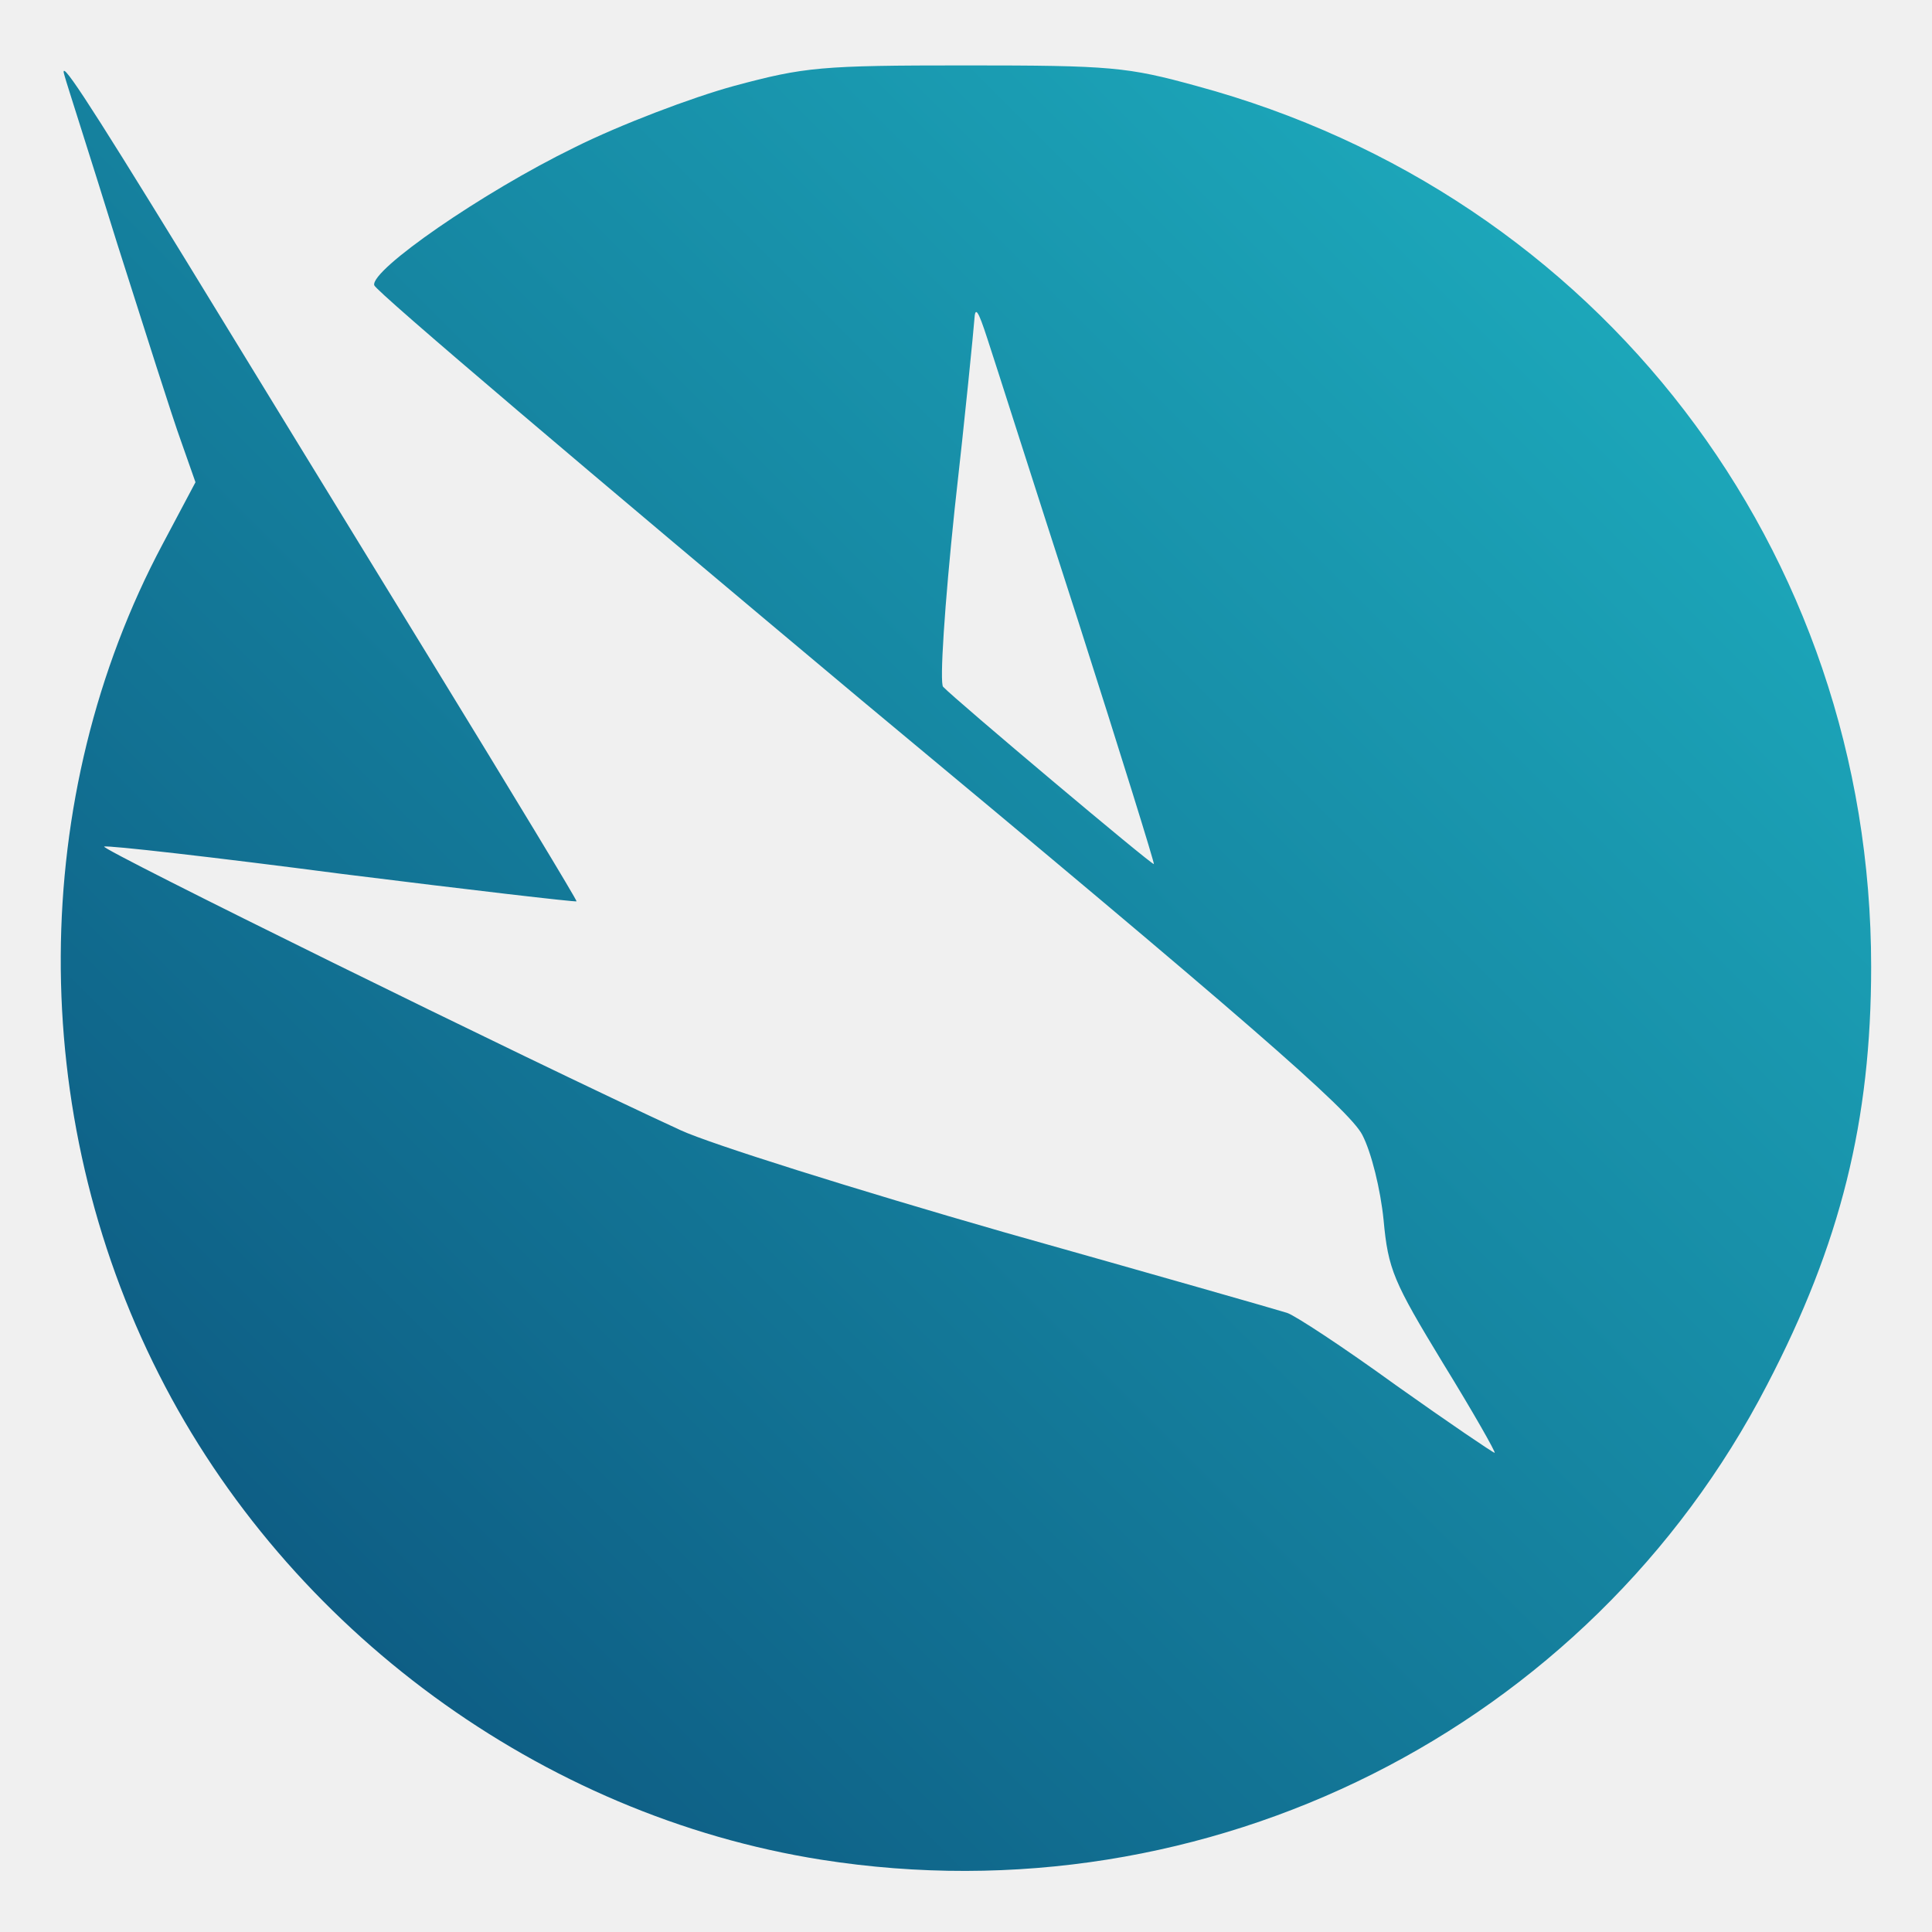
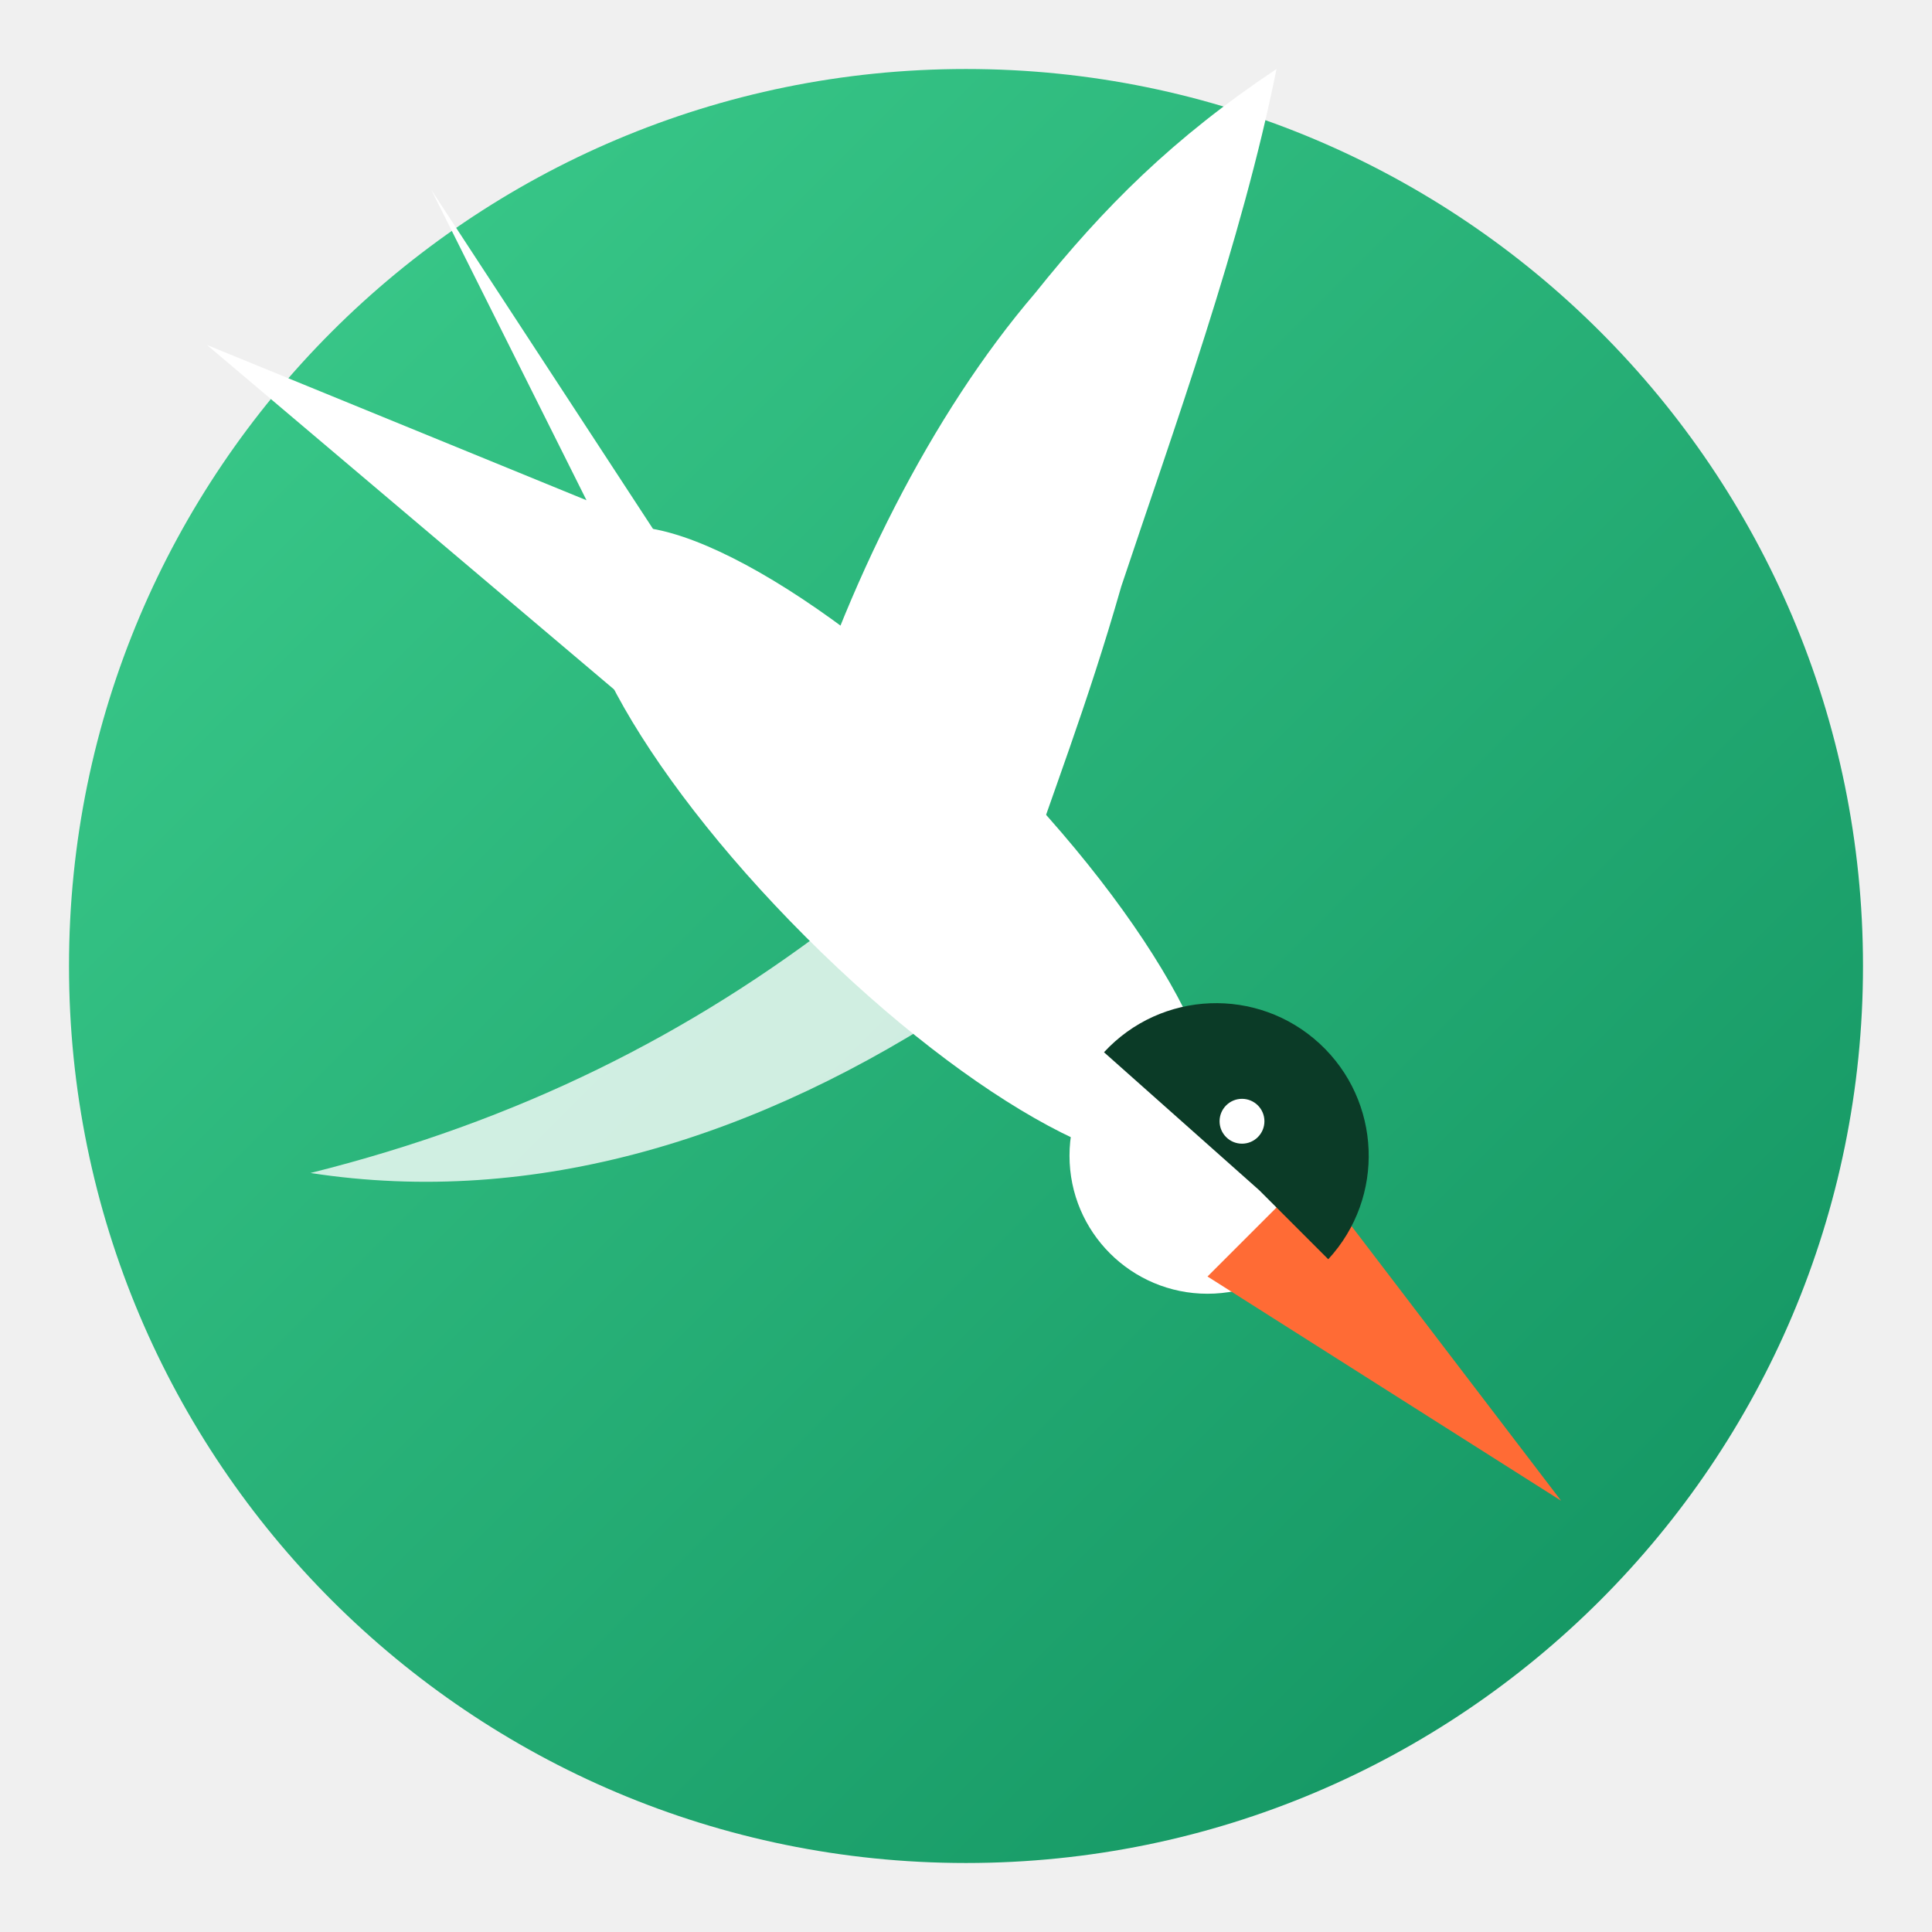
- <svg xmlns="http://www.w3.org/2000/svg" viewBox="22 22 254 254">
+ <svg xmlns="http://www.w3.org/2000/svg" viewBox="20 22 224 224">
  <defs>
-     <linearGradient id="g" x1="0" y1="1" x2="1" y2="0">
-       <stop offset="0" stop-color="#0B4F7A" />
-       <stop offset="1" stop-color="#1FB5C4" />
+     <linearGradient id="g" x1="0" y1="0" x2="1" y2="1">
+       <stop offset="0" stop-color="#3ECF8E" />
+       <stop offset="1" stop-color="#0F8F5E" />
    </linearGradient>
  </defs>
-   <path fill="url(#g)" fill-rule="evenodd" d="M130.0 266.5C93.2 260.7 59.9 236.3 42.9 202.7C25.5 168.4 25.7 126.7 43.4 93.5L47.7 85.4L45.8 80.0C44.7 77.0 41.0 65.3 37.4 54.0C33.9 42.7 30.7 32.8 30.5 32.0C29.6 29.2 33.1 34.5 46.3 56.0C53.5 67.8 68.1 91.6 78.7 108.9C89.3 126.2 97.9 140.4 97.8 140.5C97.6 140.6 83.8 139.0 67.0 136.9C50.2 134.7 36.1 133.1 35.7 133.3C34.9 133.5 91.3 161.3 111.5 170.6C115.4 172.4 134.5 178.4 154.0 184.0C173.5 189.5 190.3 194.3 191.2 194.6C192.2 194.9 198.6 199.1 205.5 204.1C212.4 209.0 218.3 213.0 218.5 213.0C218.7 213.0 215.7 207.7 211.7 201.2C205.2 190.5 204.5 188.9 203.9 182.4C203.5 178.4 202.3 173.5 201.1 171.2C199.4 167.9 185.6 155.9 135.2 114.0C100.2 84.7 71.4 60.3 71.2 59.5C70.7 57.5 85.4 47.3 97.5 41.4C103.5 38.4 113.0 34.8 118.5 33.3C127.8 30.8 129.9 30.6 149.0 30.6C168.1 30.6 170.2 30.8 179.3 33.3C232.2 47.6 268.0 94.3 268.0 149.1C268.0 169.3 264.0 185.5 254.3 204.1C230.9 249.3 180.8 274.5 130.0 266.5ZM163.7 103.5C158.0 85.9 152.7 69.2 151.8 66.5C150.6 62.8 150.2 62.2 150.1 64.0C150.0 65.4 148.9 76.6 147.5 89.0C146.2 101.4 145.5 111.9 146.0 112.3C147.6 114.0 173.5 135.8 173.7 135.6C173.8 135.5 169.3 121.0 163.7 103.5Z" />
+   <circle cx="132" cy="134" r="104" fill="url(#g)" />
+   <g fill="#FFFFFF">
+     <path d="M118 128 C100 142 80 152 56 158 C82 162 108 154 132 138 Z" opacity="0.78" />
+     <ellipse cx="124" cy="120" rx="50" ry="15" transform="rotate(45 124 120)" />
+     <path d="M104 96 L70 44 L88 80 L44 62 L96 106 Z" />
+     <path d="M112 110 C118 90 128 70 140 56 C148 46 156 38 168 30 C164 50 156 72 150 90 C146 104 142 114 138 126 Z" />
+     <circle cx="160" cy="156" r="16" />
+   </g>
+   <path fill="#FF6B35" d="M172 158 L201 196 L160 170 Z" />
+   <path fill="#0B3B27" d="M148 144 A16 16 0 0 1 174 168 L166 160 Z" />
+   <circle cx="164" cy="152" r="2.6" fill="#FFFFFF" />
</svg>
